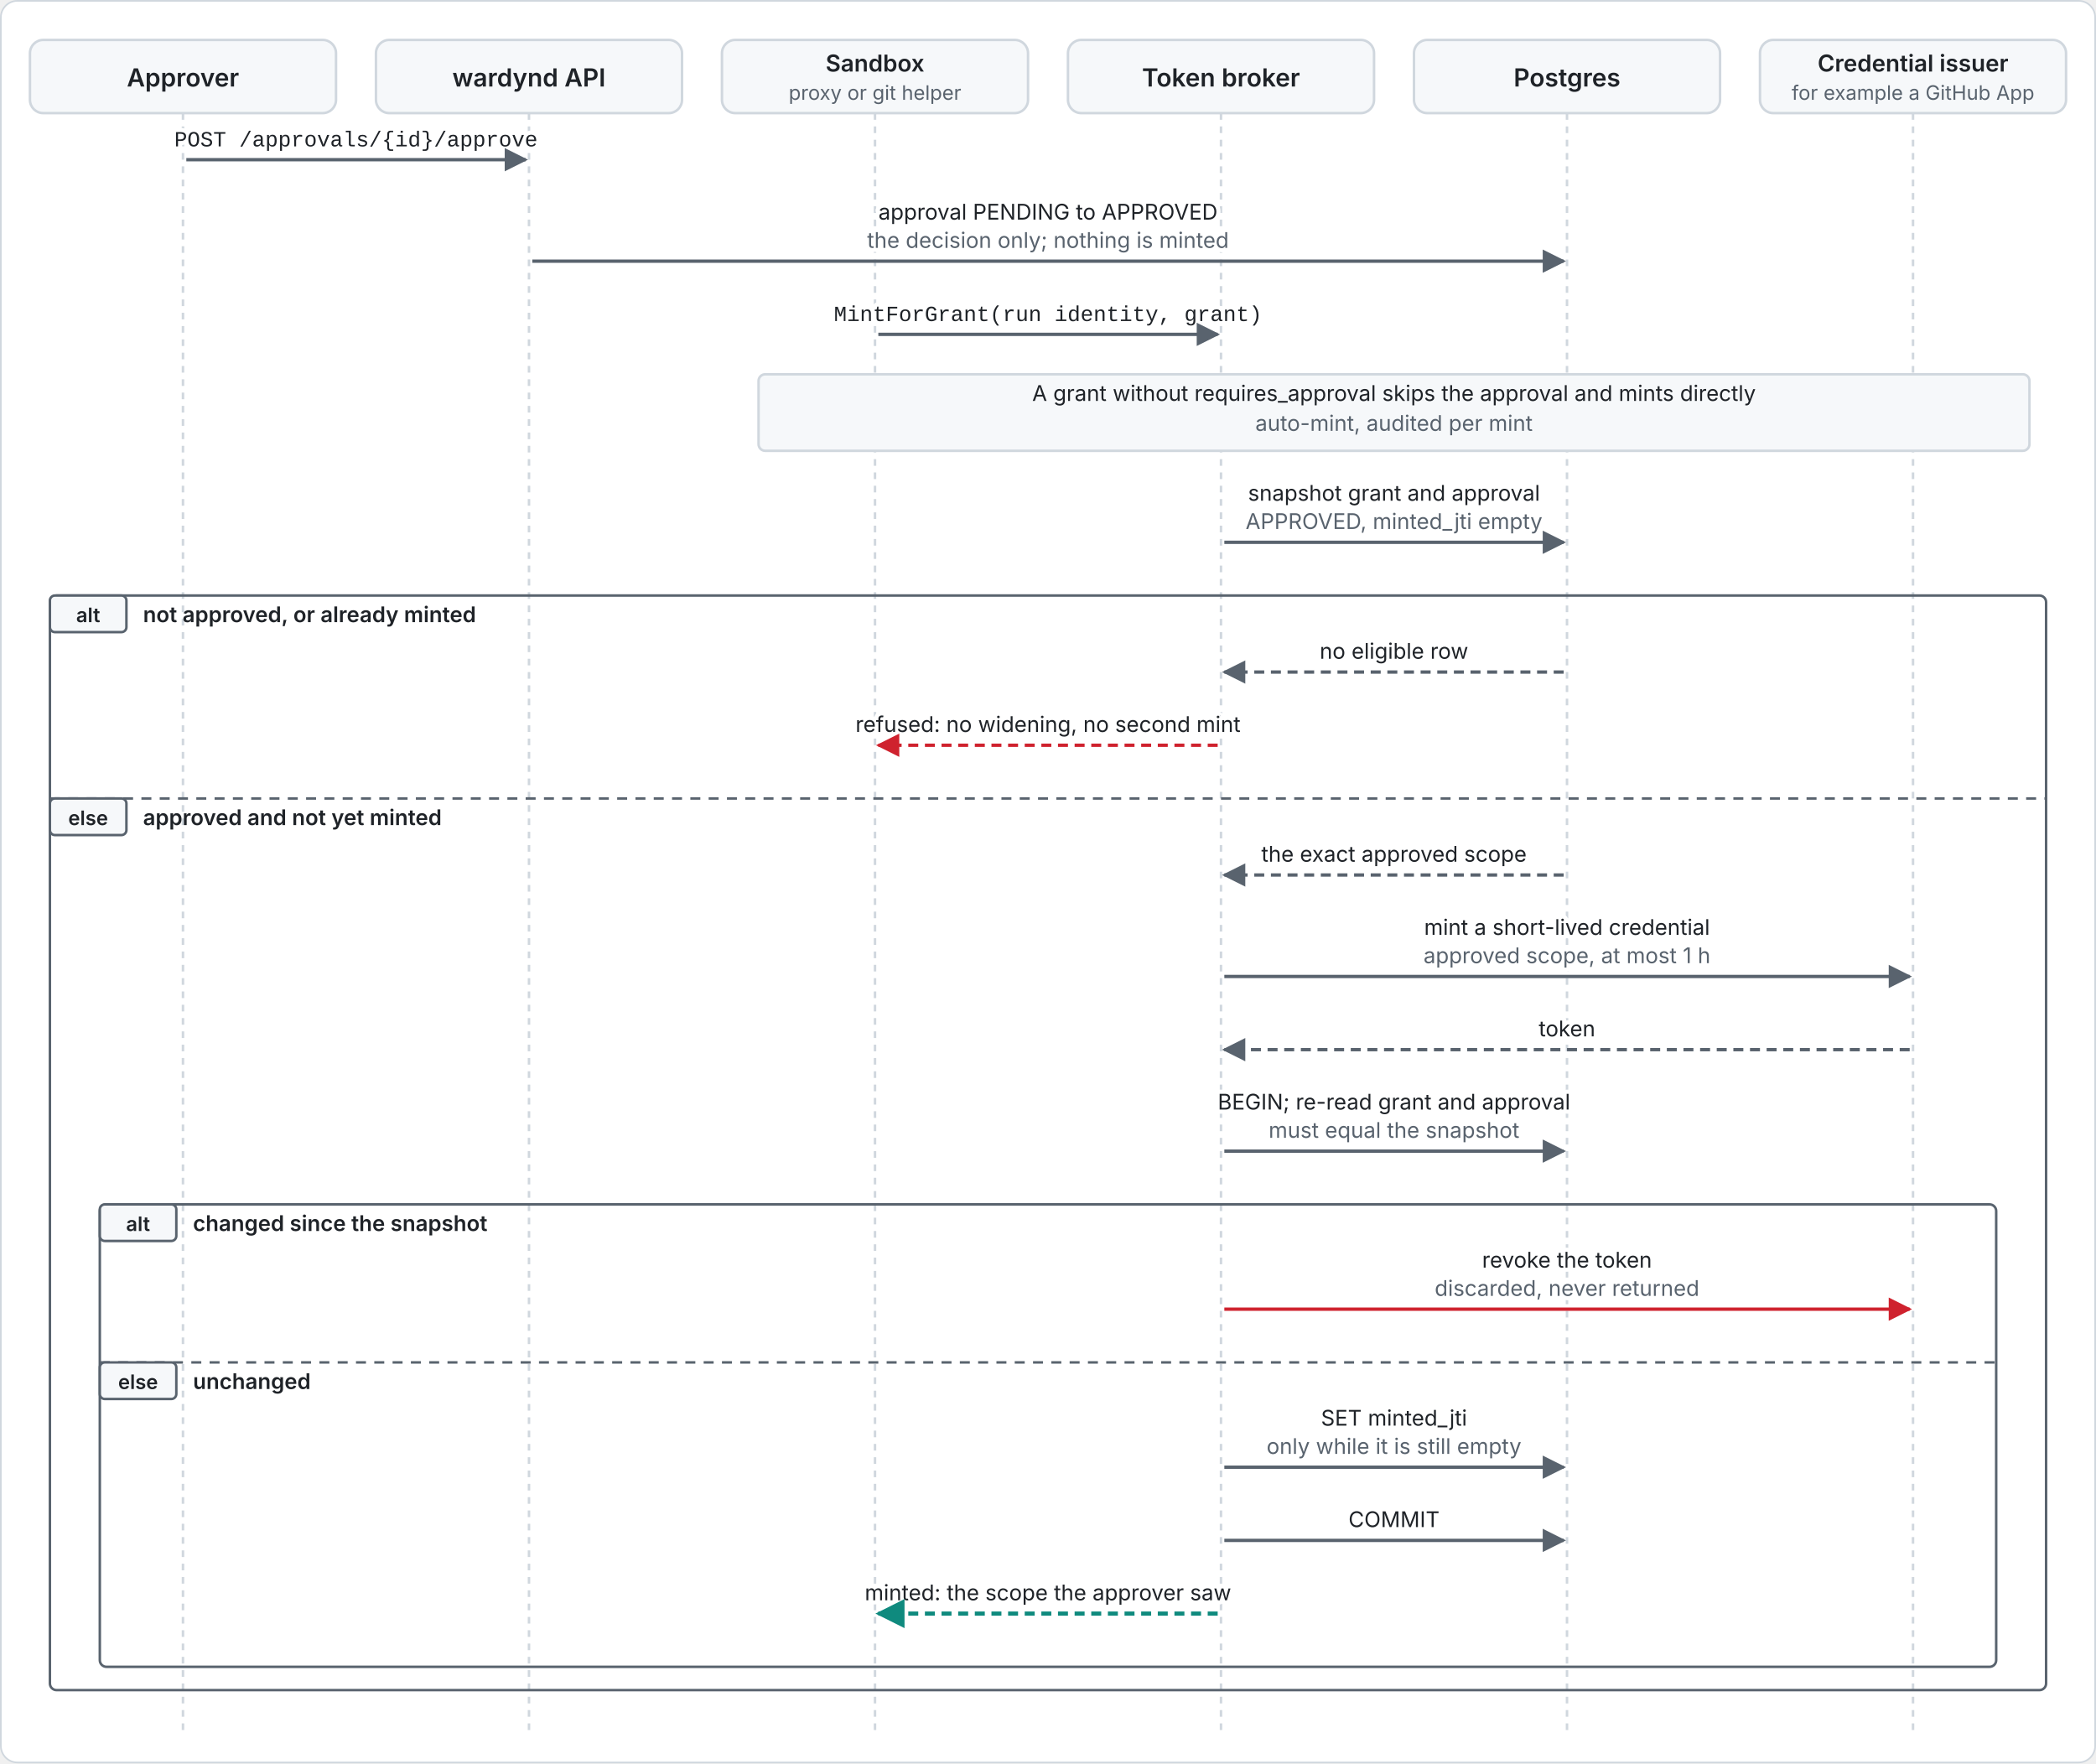
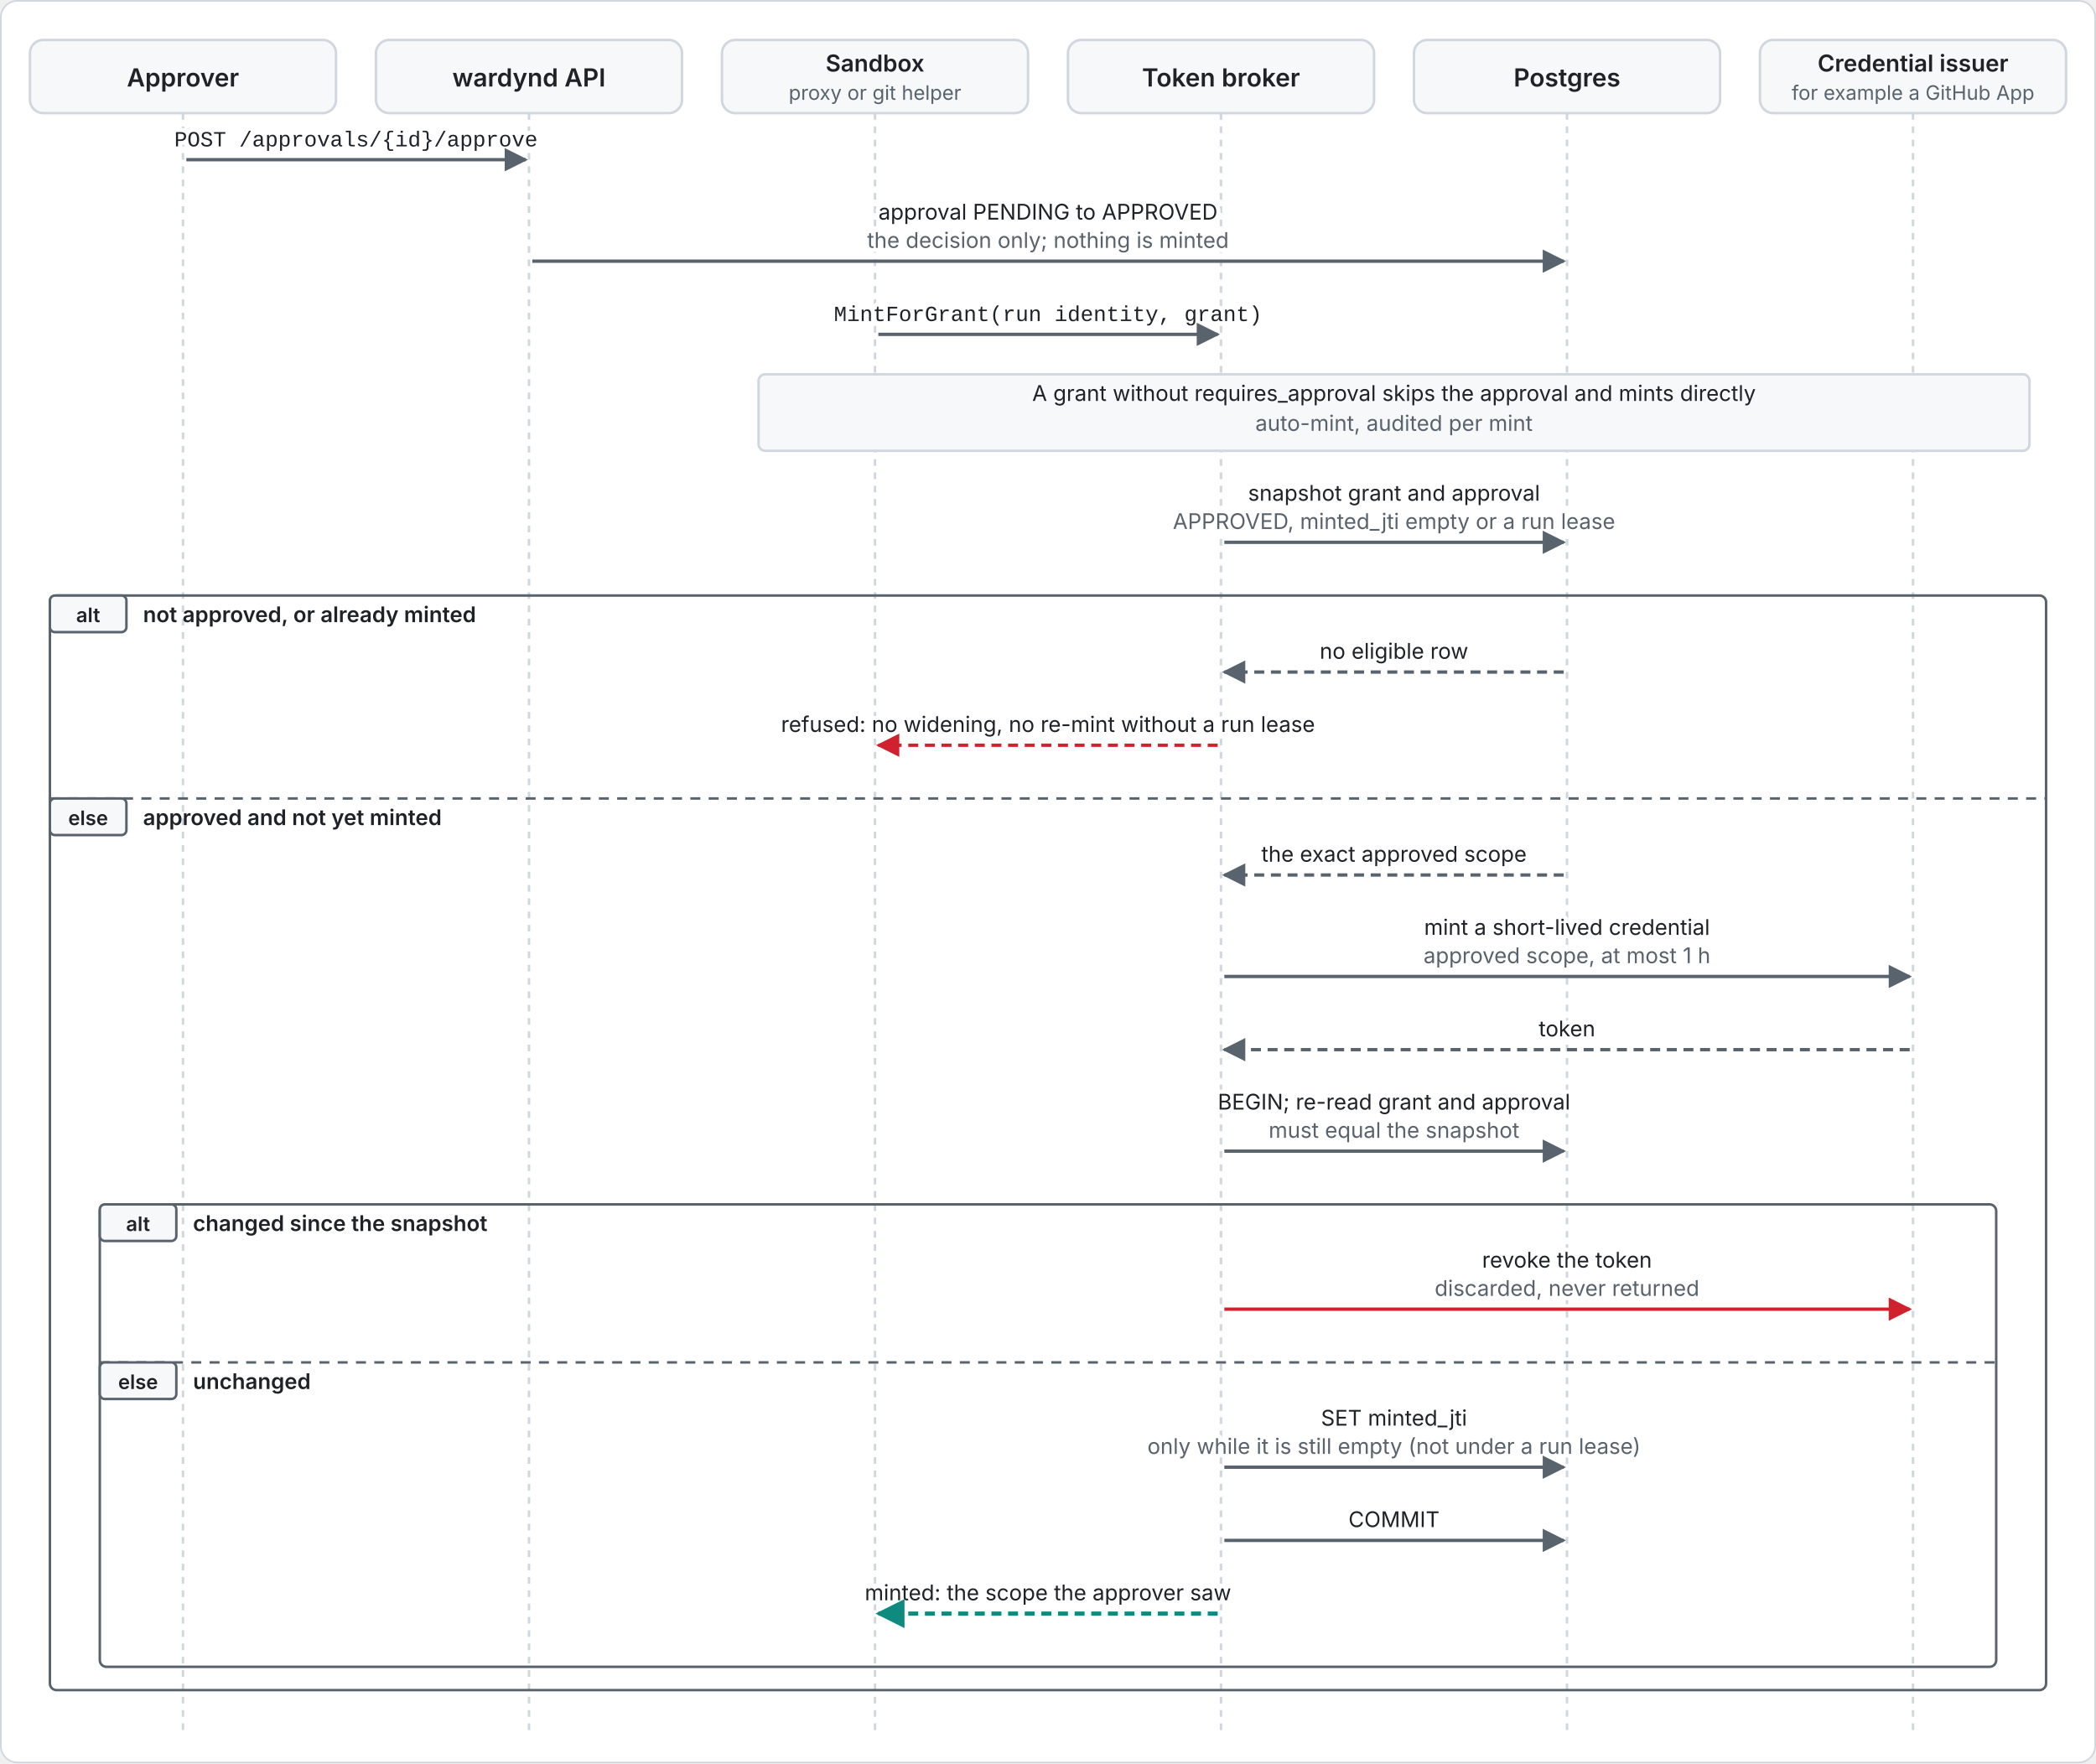
<svg xmlns="http://www.w3.org/2000/svg" viewBox="0 0 1260 1060" width="1260" height="1060" role="img" aria-labelledby="title desc" font-family="Inter, -apple-system, BlinkMacSystemFont, 'Segoe UI', Helvetica, Arial, sans-serif">
  <style>
    .bg { fill: #ffffff; stroke: #d0d7de; }
    .zone { fill: #f6f8fa; stroke: #d0d7de; stroke-width: 1.5; }
    .card { fill: #ffffff; stroke: #59636e; stroke-width: 1.5; }
    .sand { fill: #e6f5f2; stroke: #0f8a7e; stroke-width: 2; stroke-dasharray: 8 5; }
    .ok { fill: #e6f5f2; stroke: #0f8a7e; stroke-width: 2; }
    .held { fill: #fff8c5; stroke: #9a6700; stroke-width: 2; }
    .deny { fill: #ffffff; stroke: #cf222e; stroke-width: 1.5; }
    .outline { fill: none; stroke: #59636e; stroke-width: 1.5; stroke-dasharray: 6 5; }
    .frame { fill: none; stroke: #59636e; stroke-width: 1.5; }
    .tab { fill: #f6f8fa; stroke: #59636e; stroke-width: 1.5; }
    .halo { paint-order: stroke; stroke: #ffffff; stroke-width: 5px; stroke-linejoin: round; }
    .dot { fill: #59636e; }
    .pill { fill: #0f8a7e; stroke: none; }
    .pt { fill: #ffffff; }
    .t { fill: #1f2328; }
    .m { fill: #59636e; }
    .a { fill: #0f8a7e; }
    .r { fill: #cf222e; }
    .h { fill: #9a6700; }
    .ln { fill: none; stroke: #59636e; stroke-width: 2; }
    .lt { fill: none; stroke: #0f8a7e; stroke-width: 2.5; }
    .lr { fill: none; stroke: #cf222e; stroke-width: 2; }
    .lh { fill: none; stroke: #9a6700; stroke-width: 2; }
    .life { fill: none; stroke: #d0d7de; stroke-width: 1.5; stroke-dasharray: 4 4; }
    .edge { fill: none; stroke: #59636e; stroke-width: 1.5; stroke-dasharray: 6 5; }
    .dash { stroke-dasharray: 6 4; }
    .mono { font-family: ui-monospace, SFMono-Regular, Menlo, Consolas, 'Liberation Mono', monospace; }
  </style>
  <defs>
    <marker id="h-ln" viewBox="0 0 10 10" refX="9" refY="5" markerWidth="7" markerHeight="7" orient="auto-start-reverse">
      <path d="M0 0 L10 5 L0 10 z" fill="#59636e" />
    </marker>
    <marker id="h-lt" viewBox="0 0 10 10" refX="9" refY="5" markerWidth="7" markerHeight="7" orient="auto-start-reverse">
      <path d="M0 0 L10 5 L0 10 z" fill="#0f8a7e" />
    </marker>
    <marker id="h-lr" viewBox="0 0 10 10" refX="9" refY="5" markerWidth="7" markerHeight="7" orient="auto-start-reverse">
      <path d="M0 0 L10 5 L0 10 z" fill="#cf222e" />
    </marker>
    <marker id="h-lh" viewBox="0 0 10 10" refX="9" refY="5" markerWidth="7" markerHeight="7" orient="auto-start-reverse">
      <path d="M0 0 L10 5 L0 10 z" fill="#9a6700" />
    </marker>
  </defs>
  <rect class="bg" x="0.5" y="0.5" width="1259" height="1059" rx="10" />
  <path class="life" d="M110 68 L110 1040" />
  <path class="life" d="M318 68 L318 1040" />
  <path class="life" d="M526 68 L526 1040" />
  <path class="life" d="M734 68 L734 1040" />
  <path class="life" d="M942 68 L942 1040" />
  <path class="life" d="M1150 68 L1150 1040" />
  <rect class="zone" x="18.0" y="24" width="184" height="44" rx="8" />
  <text class="t" x="110" y="52" font-size="15" text-anchor="middle" font-weight="600">Approver</text>
  <rect class="zone" x="226.0" y="24" width="184" height="44" rx="8" />
  <text class="t" x="318" y="52" font-size="15" text-anchor="middle" font-weight="600">wardynd API</text>
  <rect class="zone" x="434.0" y="24" width="184" height="44" rx="8" />
  <text class="t" x="526" y="43" font-size="14" text-anchor="middle" font-weight="600">Sandbox</text>
  <text class="m" x="526" y="60" font-size="12" text-anchor="middle">proxy or git helper</text>
  <rect class="zone" x="642.0" y="24" width="184" height="44" rx="8" />
  <text class="t" x="734" y="52" font-size="15" text-anchor="middle" font-weight="600">Token broker</text>
  <rect class="zone" x="850.0" y="24" width="184" height="44" rx="8" />
  <text class="t" x="942" y="52" font-size="15" text-anchor="middle" font-weight="600">Postgres</text>
  <rect class="zone" x="1058.0" y="24" width="184" height="44" rx="8" />
  <text class="t" x="1150" y="43" font-size="14" text-anchor="middle" font-weight="600">Credential issuer</text>
  <text class="m" x="1150" y="60" font-size="12" text-anchor="middle">for example a GitHub App</text>
  <text class="t halo mono" x="214.0" y="88" font-size="13" text-anchor="middle">POST /approvals/{id}/approve</text>
  <path class="ln" d="M112 96 L316 96" marker-end="url(#h-ln)" />
  <text class="t halo" x="630.0" y="132" font-size="13" text-anchor="middle">approval PENDING to APPROVED</text>
  <text class="m halo" x="630.0" y="149" font-size="13" text-anchor="middle">the decision only; nothing is minted</text>
  <path class="ln" d="M320 157 L940 157" marker-end="url(#h-ln)" />
  <text class="t halo mono" x="630.0" y="193" font-size="13" text-anchor="middle">MintForGrant(run identity, grant)</text>
  <path class="ln" d="M528 201 L732 201" marker-end="url(#h-ln)" />
  <rect class="zone" x="456" y="225" width="764" height="46" rx="4" />
  <text class="t" x="838.0" y="241" font-size="13" text-anchor="middle">A grant without requires_approval skips the approval and mints directly</text>
  <text class="m" x="838.0" y="259" font-size="13" text-anchor="middle">auto-mint, audited per mint</text>
  <text class="t halo" x="838.0" y="301" font-size="13" text-anchor="middle">snapshot grant and approval</text>
-   <text class="m halo" x="838.0" y="318" font-size="13" text-anchor="middle">APPROVED, minted_jti empty</text>
+   <text class="m halo" x="838.0" y="318" font-size="13" text-anchor="middle">APPROVED, minted_jti empty or a run lease</text>
  <path class="ln" d="M736 326 L940 326" marker-end="url(#h-ln)" />
  <text class="t halo" x="838.0" y="396" font-size="13" text-anchor="middle">no eligible row</text>
  <path class="ln dash" d="M940 404 L736 404" marker-end="url(#h-ln)" />
-   <text class="t halo" x="630.0" y="440" font-size="13" text-anchor="middle">refused: no widening, no second mint</text>
+   <text class="t halo" x="630.0" y="440" font-size="13" text-anchor="middle">refused: no widening, no re-mint without a run lease</text>
  <path class="lr dash" d="M732 448 L528 448" marker-end="url(#h-lr)" />
  <path class="edge" d="M30 480 L1230 480" />
  <text class="t halo" x="838.0" y="518" font-size="13" text-anchor="middle">the exact approved scope</text>
  <path class="ln dash" d="M940 526 L736 526" marker-end="url(#h-ln)" />
  <text class="t halo" x="942.0" y="562" font-size="13" text-anchor="middle">mint a short-lived credential</text>
  <text class="m halo" x="942.0" y="579" font-size="13" text-anchor="middle">approved scope, at most 1 h</text>
  <path class="ln" d="M736 587 L1148 587" marker-end="url(#h-ln)" />
  <text class="t halo" x="942.0" y="623" font-size="13" text-anchor="middle">token</text>
  <path class="ln dash" d="M1148 631 L736 631" marker-end="url(#h-ln)" />
  <text class="t halo" x="838.0" y="667" font-size="13" text-anchor="middle">BEGIN; re-read grant and approval</text>
  <text class="m halo" x="838.0" y="684" font-size="13" text-anchor="middle">must equal the snapshot</text>
  <path class="ln" d="M736 692 L940 692" marker-end="url(#h-ln)" />
  <text class="t halo" x="942.0" y="762" font-size="13" text-anchor="middle">revoke the token</text>
  <text class="m halo" x="942.0" y="779" font-size="13" text-anchor="middle">discarded, never returned</text>
  <path class="lr" d="M736 787 L1148 787" marker-end="url(#h-lr)" />
  <path class="edge" d="M60 819 L1200 819" />
  <text class="t halo" x="838.0" y="857" font-size="13" text-anchor="middle">SET minted_jti</text>
-   <text class="m halo" x="838.0" y="874" font-size="13" text-anchor="middle">only while it is still empty</text>
+   <text class="m halo" x="838.0" y="874" font-size="13" text-anchor="middle">only while it is still empty (not under a run lease)</text>
  <path class="ln" d="M736 882 L940 882" marker-end="url(#h-ln)" />
  <text class="t halo" x="838.0" y="918" font-size="13" text-anchor="middle">COMMIT</text>
  <path class="ln" d="M736 926 L940 926" marker-end="url(#h-ln)" />
  <text class="t halo" x="630.0" y="962" font-size="13" text-anchor="middle">minted: the scope the approver saw</text>
  <path class="lt dash" d="M732 970 L528 970" marker-end="url(#h-lt)" />
  <rect class="frame" x="60" y="724" width="1140" height="278" rx="4" />
  <rect class="tab" x="60" y="724" width="46" height="22" rx="3" />
  <text class="t" x="83" y="740" font-size="12" text-anchor="middle" font-weight="600">alt</text>
  <text class="t" x="116" y="740" font-size="13" font-weight="600">changed since the snapshot</text>
  <rect class="tab" x="60" y="819" width="46" height="22" rx="3" />
  <text class="t" x="83" y="835" font-size="12" text-anchor="middle" font-weight="600">else</text>
  <text class="t" x="116" y="835" font-size="13" font-weight="600">unchanged</text>
  <rect class="frame" x="30" y="358" width="1200" height="658" rx="4" />
  <rect class="tab" x="30" y="358" width="46" height="22" rx="3" />
  <text class="t" x="53" y="374" font-size="12" text-anchor="middle" font-weight="600">alt</text>
  <text class="t" x="86" y="374" font-size="13" font-weight="600">not approved, or already minted</text>
  <rect class="tab" x="30" y="480" width="46" height="22" rx="3" />
  <text class="t" x="53" y="496" font-size="12" text-anchor="middle" font-weight="600">else</text>
  <text class="t" x="86" y="496" font-size="13" font-weight="600">approved and not yet minted</text>
</svg>
